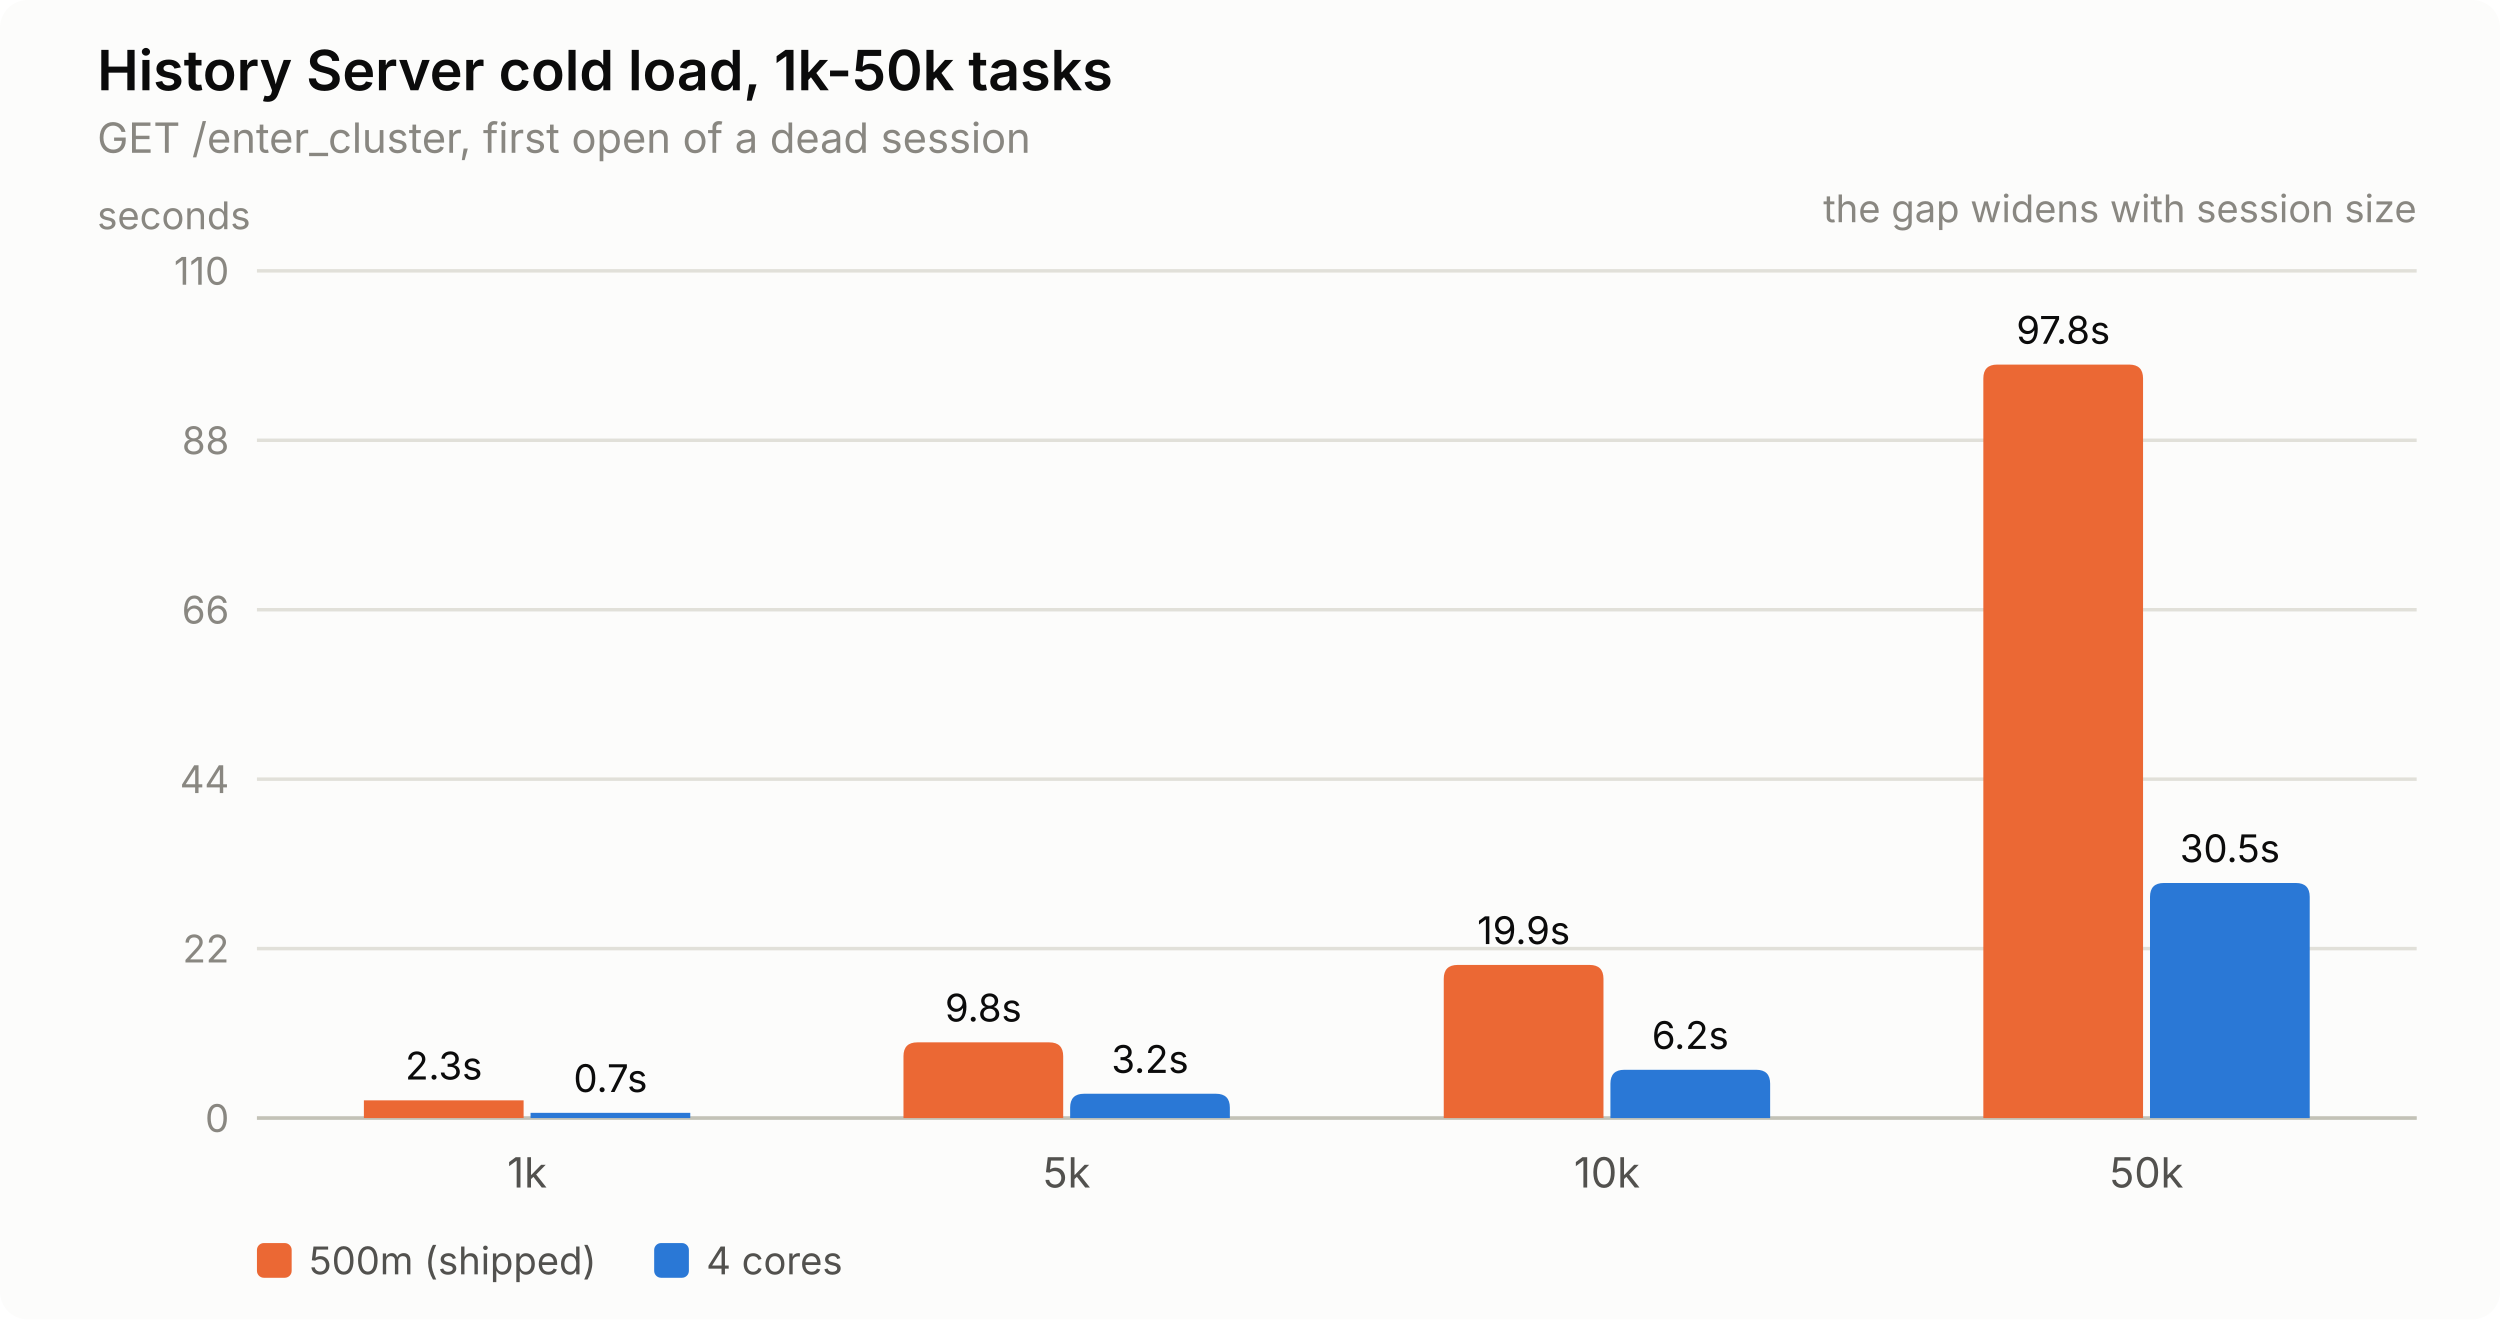
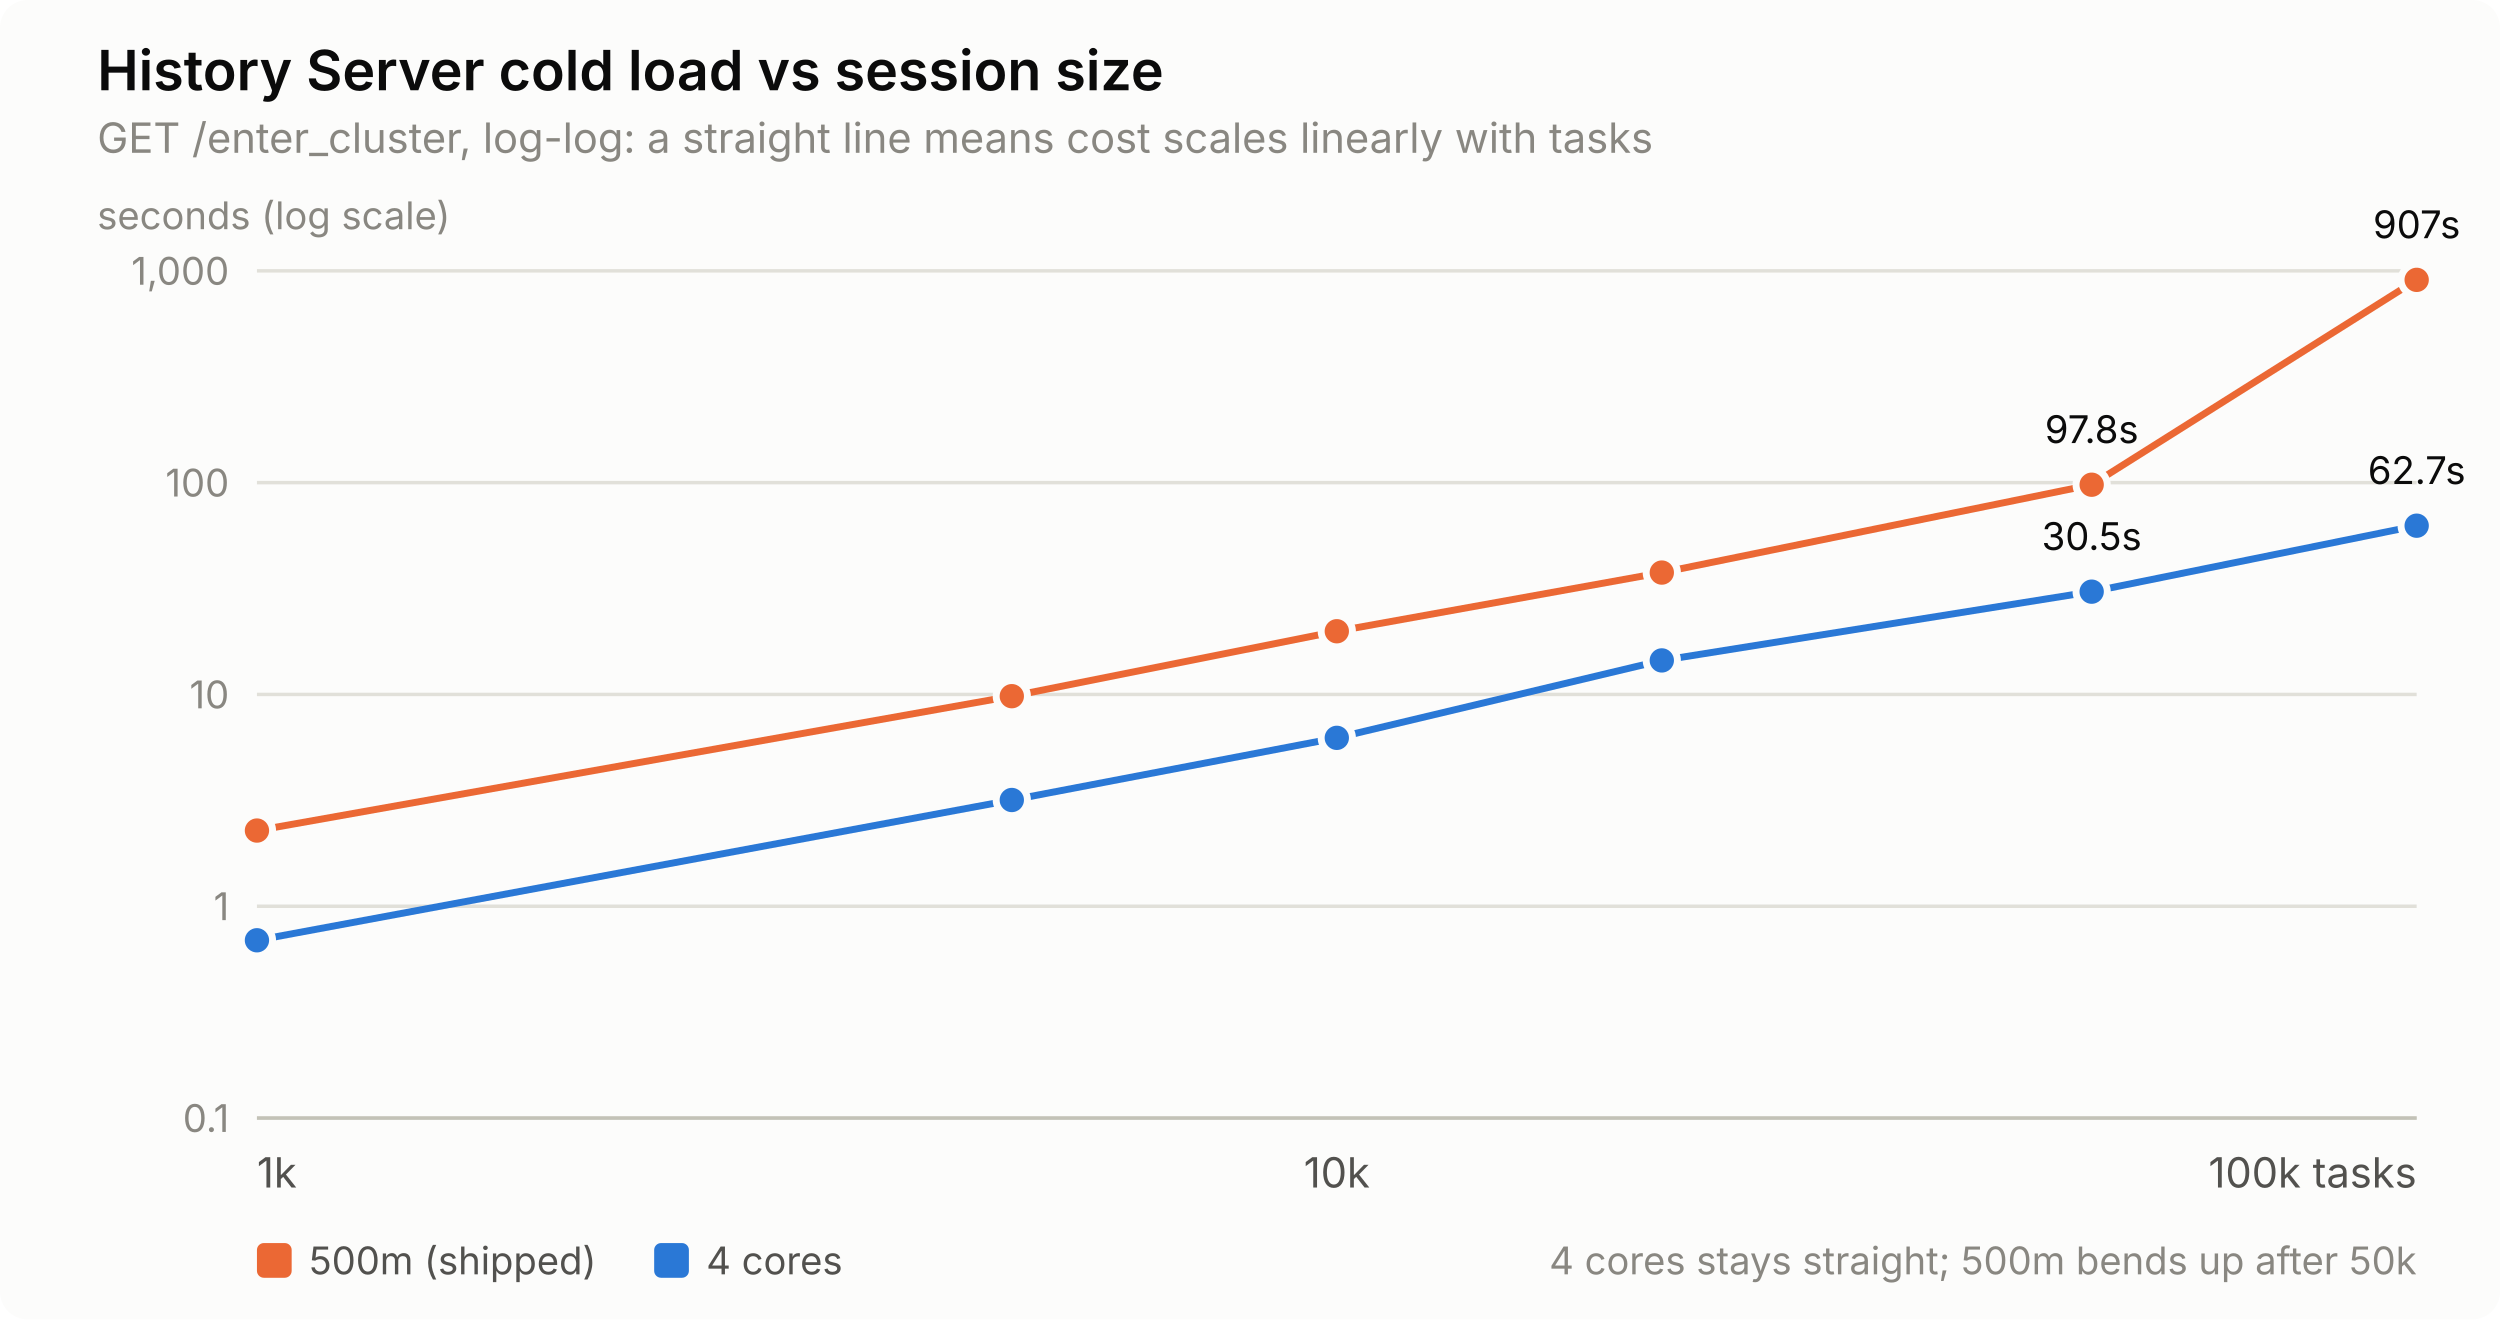
<svg xmlns="http://www.w3.org/2000/svg" viewBox="0 0 720 380" width="720" height="380" role="img">
  <rect width="720" height="380" fill="#fcfcfb" rx="8" />
-   <text x="28" y="26" font-family="system-ui,-apple-system,'Segoe UI',sans-serif" font-size="16" font-weight="600" fill="#0b0b0b">History Server cold load, 1k-50k tasks</text>
-   <text x="28" y="44" font-family="system-ui,-apple-system,'Segoe UI',sans-serif" font-size="12" fill="#898781">GET /enter_cluster, first open of a dead session</text>
+   <text x="28" y="26" font-family="system-ui,-apple-system,'Segoe UI',sans-serif" font-size="16" font-weight="600" fill="#0b0b0b">History Server cold load vs session size</text>
+   <text x="28" y="44" font-family="system-ui,-apple-system,'Segoe UI',sans-serif" font-size="12" fill="#898781">GET /enter_cluster, log-log: a straight line means cost scales linearly with tasks</text>
+   <text x="28" y="66" font-family="system-ui,-apple-system,'Segoe UI',sans-serif" font-size="11" fill="#898781">seconds (log scale)</text>
  <line x1="74" y1="322.0" x2="696" y2="322.0" stroke="#e1e0d9" stroke-width="1" />
-   <text x="66" y="326.0" text-anchor="end" font-family="system-ui,-apple-system,'Segoe UI',sans-serif" font-size="11" fill="#898781" font-variant-numeric="tabular-nums">0</text>
-   <line x1="74" y1="273.2" x2="696" y2="273.2" stroke="#e1e0d9" stroke-width="1" />
-   <text x="66" y="277.2" text-anchor="end" font-family="system-ui,-apple-system,'Segoe UI',sans-serif" font-size="11" fill="#898781" font-variant-numeric="tabular-nums">22</text>
-   <line x1="74" y1="224.4" x2="696" y2="224.4" stroke="#e1e0d9" stroke-width="1" />
-   <text x="66" y="228.4" text-anchor="end" font-family="system-ui,-apple-system,'Segoe UI',sans-serif" font-size="11" fill="#898781" font-variant-numeric="tabular-nums">44</text>
-   <line x1="74" y1="175.6" x2="696" y2="175.6" stroke="#e1e0d9" stroke-width="1" />
-   <text x="66" y="179.6" text-anchor="end" font-family="system-ui,-apple-system,'Segoe UI',sans-serif" font-size="11" fill="#898781" font-variant-numeric="tabular-nums">66</text>
-   <line x1="74" y1="126.8" x2="696" y2="126.8" stroke="#e1e0d9" stroke-width="1" />
-   <text x="66" y="130.8" text-anchor="end" font-family="system-ui,-apple-system,'Segoe UI',sans-serif" font-size="11" fill="#898781" font-variant-numeric="tabular-nums">88</text>
+   <text x="66" y="326.0" text-anchor="end" font-family="system-ui,-apple-system,'Segoe UI',sans-serif" font-size="11" fill="#898781">0.1</text>
+   <line x1="74" y1="261.0" x2="696" y2="261.0" stroke="#e1e0d9" stroke-width="1" />
+   <text x="66" y="265.0" text-anchor="end" font-family="system-ui,-apple-system,'Segoe UI',sans-serif" font-size="11" fill="#898781">1</text>
+   <line x1="74" y1="200.0" x2="696" y2="200.0" stroke="#e1e0d9" stroke-width="1" />
+   <text x="66" y="204.0" text-anchor="end" font-family="system-ui,-apple-system,'Segoe UI',sans-serif" font-size="11" fill="#898781">10</text>
+   <line x1="74" y1="139.0" x2="696" y2="139.0" stroke="#e1e0d9" stroke-width="1" />
+   <text x="66" y="143.0" text-anchor="end" font-family="system-ui,-apple-system,'Segoe UI',sans-serif" font-size="11" fill="#898781">100</text>
  <line x1="74" y1="78.0" x2="696" y2="78.0" stroke="#e1e0d9" stroke-width="1" />
-   <text x="66" y="82.0" text-anchor="end" font-family="system-ui,-apple-system,'Segoe UI',sans-serif" font-size="11" fill="#898781" font-variant-numeric="tabular-nums">110</text>
+   <text x="66" y="82.0" text-anchor="end" font-family="system-ui,-apple-system,'Segoe UI',sans-serif" font-size="11" fill="#898781">1,000</text>
+   <text x="74.0" y="342.0" text-anchor="start" font-family="system-ui,-apple-system,'Segoe UI',sans-serif" font-size="12" fill="#52514e">1k</text>
+   <text x="385.0" y="342.0" text-anchor="middle" font-family="system-ui,-apple-system,'Segoe UI',sans-serif" font-size="12" fill="#52514e">10k</text>
+   <text x="696.0" y="342.0" text-anchor="end" font-family="system-ui,-apple-system,'Segoe UI',sans-serif" font-size="12" fill="#52514e">100k tasks</text>
  <line x1="74" y1="322" x2="696" y2="322" stroke="#c3c2b7" stroke-width="1" />
-   <text x="28" y="66" font-family="system-ui,-apple-system,'Segoe UI',sans-serif" font-size="11" fill="#898781">seconds</text>
-   <text x="151.8" y="342.0" text-anchor="middle" font-family="system-ui,-apple-system,'Segoe UI',sans-serif" font-size="12" fill="#52514e">1k</text>
-   <text x="307.2" y="342.0" text-anchor="middle" font-family="system-ui,-apple-system,'Segoe UI',sans-serif" font-size="12" fill="#52514e">5k</text>
-   <text x="462.8" y="342.0" text-anchor="middle" font-family="system-ui,-apple-system,'Segoe UI',sans-serif" font-size="12" fill="#52514e">10k</text>
-   <text x="618.2" y="342.0" text-anchor="middle" font-family="system-ui,-apple-system,'Segoe UI',sans-serif" font-size="12" fill="#52514e">50k</text>
-   <rect x="104.8" y="316.9" width="46.0" height="5.1" fill="#eb6834" />
-   <text x="127.8" y="310.9" text-anchor="middle" font-family="system-ui,-apple-system,'Segoe UI',sans-serif" font-size="11" fill="#0b0b0b" font-variant-numeric="tabular-nums">2.3s</text>
-   <path d="M260.2,322 L260.2,304.2 Q260.2,300.2 264.2,300.2 L302.2,300.2 Q306.2,300.2 306.2,304.2 L306.2,322 Z" fill="#eb6834" />
-   <text x="283.2" y="294.2" text-anchor="middle" font-family="system-ui,-apple-system,'Segoe UI',sans-serif" font-size="11" fill="#0b0b0b" font-variant-numeric="tabular-nums">9.8s</text>
-   <path d="M415.8,322 L415.8,281.9 Q415.8,277.9 419.8,277.9 L457.8,277.9 Q461.8,277.9 461.8,281.9 L461.8,322 Z" fill="#eb6834" />
-   <text x="438.8" y="271.9" text-anchor="middle" font-family="system-ui,-apple-system,'Segoe UI',sans-serif" font-size="11" fill="#0b0b0b" font-variant-numeric="tabular-nums">19.9s</text>
-   <path d="M571.2,322 L571.2,109.0 Q571.2,105.0 575.2,105.0 L613.2,105.0 Q617.2,105.0 617.2,109.0 L617.2,322 Z" fill="#eb6834" />
-   <text x="594.2" y="99.0" text-anchor="middle" font-family="system-ui,-apple-system,'Segoe UI',sans-serif" font-size="11" fill="#0b0b0b" font-variant-numeric="tabular-nums">97.8s</text>
-   <rect x="152.8" y="320.5" width="46.0" height="1.5" fill="#2a78d6" />
-   <text x="175.8" y="314.5" text-anchor="middle" font-family="system-ui,-apple-system,'Segoe UI',sans-serif" font-size="11" fill="#0b0b0b" font-variant-numeric="tabular-nums">0.7s</text>
-   <path d="M308.2,322 L308.2,319.0 Q308.2,315.0 312.2,315.0 L350.2,315.0 Q354.2,315.0 354.2,319.0 L354.2,322 Z" fill="#2a78d6" />
-   <text x="331.2" y="309.0" text-anchor="middle" font-family="system-ui,-apple-system,'Segoe UI',sans-serif" font-size="11" fill="#0b0b0b" font-variant-numeric="tabular-nums">3.2s</text>
-   <path d="M463.8,322 L463.8,312.1 Q463.8,308.1 467.8,308.1 L505.8,308.1 Q509.8,308.1 509.8,312.1 L509.8,322 Z" fill="#2a78d6" />
-   <text x="486.8" y="302.1" text-anchor="middle" font-family="system-ui,-apple-system,'Segoe UI',sans-serif" font-size="11" fill="#0b0b0b" font-variant-numeric="tabular-nums">6.2s</text>
-   <path d="M619.2,322 L619.2,258.3 Q619.2,254.3 623.2,254.3 L661.2,254.3 Q665.2,254.3 665.2,258.3 L665.2,322 Z" fill="#2a78d6" />
-   <text x="642.2" y="248.3" text-anchor="middle" font-family="system-ui,-apple-system,'Segoe UI',sans-serif" font-size="11" fill="#0b0b0b" font-variant-numeric="tabular-nums">30.5s</text>
+   <path d="M74.0,239.2 L291.4,200.5 L385.0,181.8 L478.6,164.9 L602.4,139.6 L696.0,80.6" fill="none" stroke="#eb6834" stroke-width="2" stroke-linejoin="round" />
+   <circle cx="74.0" cy="239.2" r="4.5" fill="#eb6834" stroke="#fcfcfb" stroke-width="2" />
+   <circle cx="291.4" cy="200.5" r="4.5" fill="#eb6834" stroke="#fcfcfb" stroke-width="2" />
+   <circle cx="385.0" cy="181.8" r="4.5" fill="#eb6834" stroke="#fcfcfb" stroke-width="2" />
+   <circle cx="478.6" cy="164.9" r="4.5" fill="#eb6834" stroke="#fcfcfb" stroke-width="2" />
+   <circle cx="602.4" cy="139.6" r="4.5" fill="#eb6834" stroke="#fcfcfb" stroke-width="2" />
+   <text x="602.4" y="127.6" text-anchor="middle" font-family="system-ui,-apple-system,'Segoe UI',sans-serif" font-size="11" fill="#0b0b0b">97.8s</text>
+   <circle cx="696.0" cy="80.6" r="4.5" fill="#eb6834" stroke="#fcfcfb" stroke-width="2" />
+   <text x="696.0" y="68.6" text-anchor="middle" font-family="system-ui,-apple-system,'Segoe UI',sans-serif" font-size="11" fill="#0b0b0b">907s</text>
+   <path d="M74.0,270.8 L291.4,230.4 L385.0,212.5 L478.6,190.2 L602.4,170.4 L696.0,151.4" fill="none" stroke="#2a78d6" stroke-width="2" stroke-linejoin="round" />
+   <circle cx="74.0" cy="270.8" r="4.5" fill="#2a78d6" stroke="#fcfcfb" stroke-width="2" />
+   <circle cx="291.4" cy="230.4" r="4.5" fill="#2a78d6" stroke="#fcfcfb" stroke-width="2" />
+   <circle cx="385.0" cy="212.5" r="4.5" fill="#2a78d6" stroke="#fcfcfb" stroke-width="2" />
+   <circle cx="478.6" cy="190.2" r="4.5" fill="#2a78d6" stroke="#fcfcfb" stroke-width="2" />
+   <circle cx="602.4" cy="170.4" r="4.5" fill="#2a78d6" stroke="#fcfcfb" stroke-width="2" />
+   <text x="602.4" y="158.4" text-anchor="middle" font-family="system-ui,-apple-system,'Segoe UI',sans-serif" font-size="11" fill="#0b0b0b">30.5s</text>
+   <circle cx="696.0" cy="151.4" r="4.5" fill="#2a78d6" stroke="#fcfcfb" stroke-width="2" />
+   <text x="696.0" y="139.4" text-anchor="middle" font-family="system-ui,-apple-system,'Segoe UI',sans-serif" font-size="11" fill="#0b0b0b">62.7s</text>
  <rect x="74" y="358" width="10" height="10" rx="2" fill="#eb6834" />
  <text x="89" y="367" font-family="system-ui,-apple-system,'Segoe UI',sans-serif" font-size="11" fill="#52514e">500m (shipped)</text>
  <rect x="188.4" y="358" width="10" height="10" rx="2" fill="#2a78d6" />
  <text x="203.4" y="367" font-family="system-ui,-apple-system,'Segoe UI',sans-serif" font-size="11" fill="#52514e">4 cores</text>
-   <text x="696" y="64" text-anchor="end" font-family="system-ui,-apple-system,'Segoe UI',sans-serif" font-size="11" fill="#898781">the gap widens with session size</text>
+   <text x="696" y="367" text-anchor="end" font-family="system-ui,-apple-system,'Segoe UI',sans-serif" font-size="11" fill="#898781">4 cores stays straight; 500m bends up after 50k</text>
</svg>
